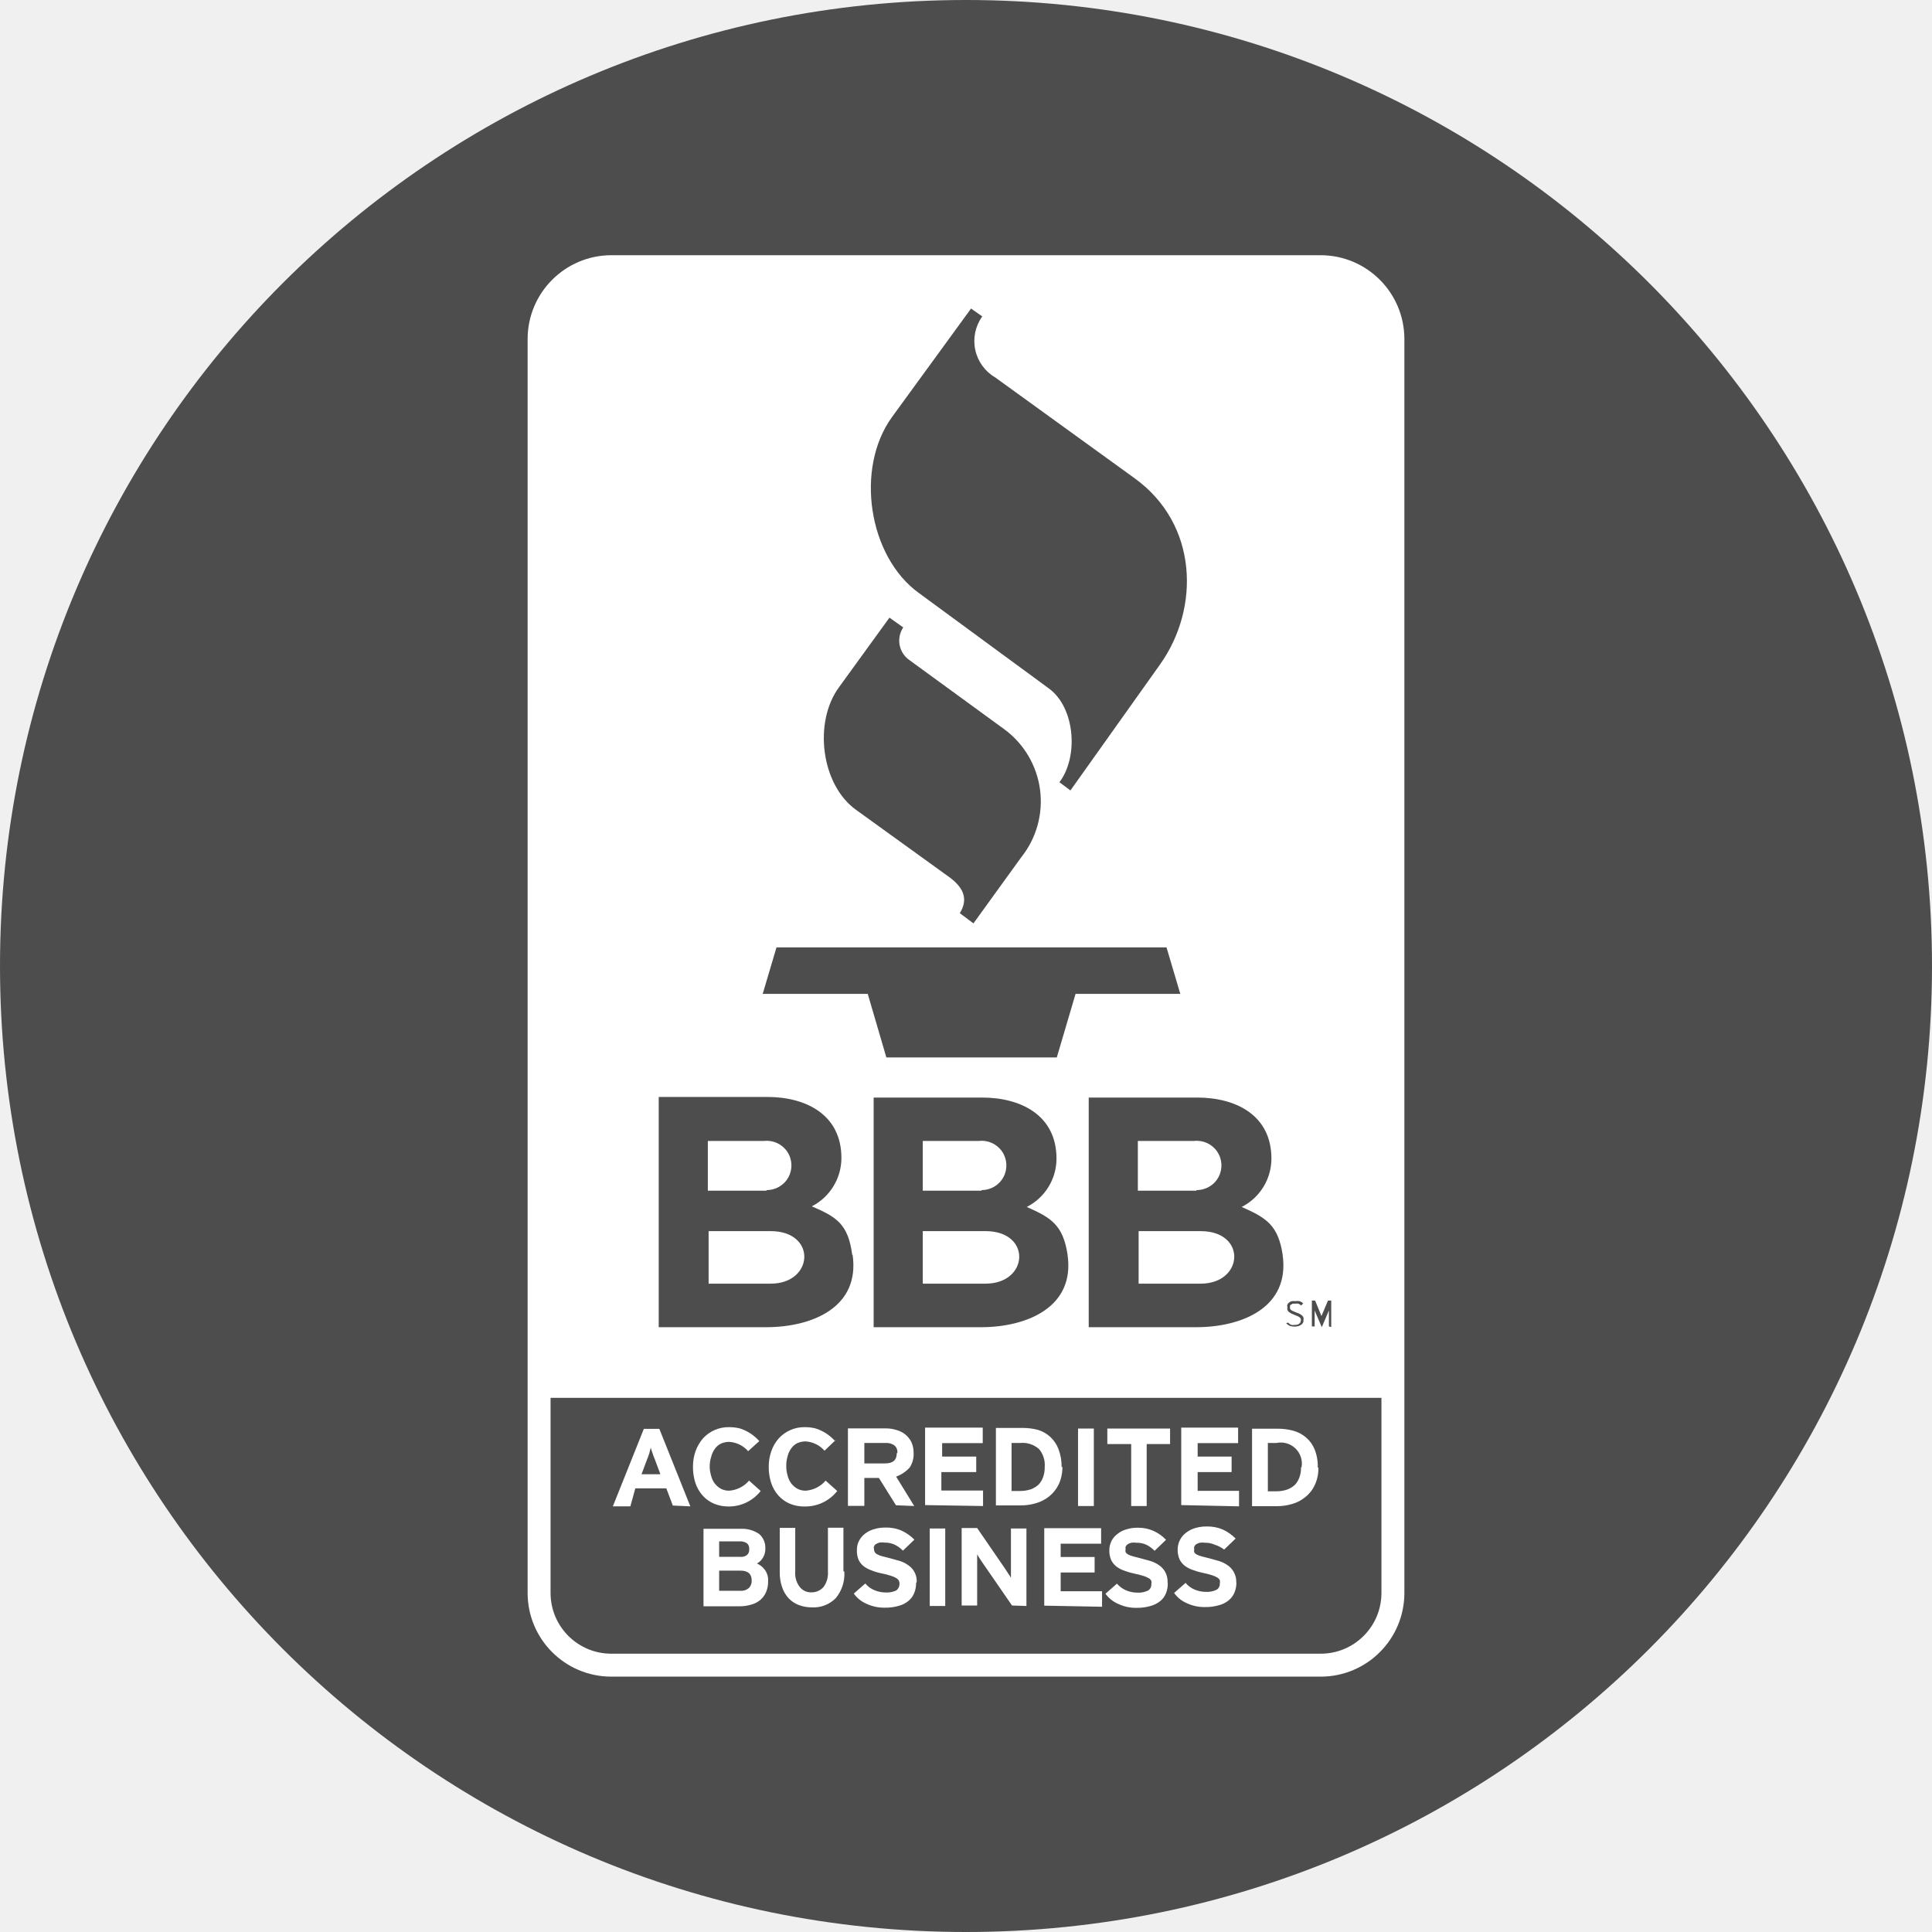
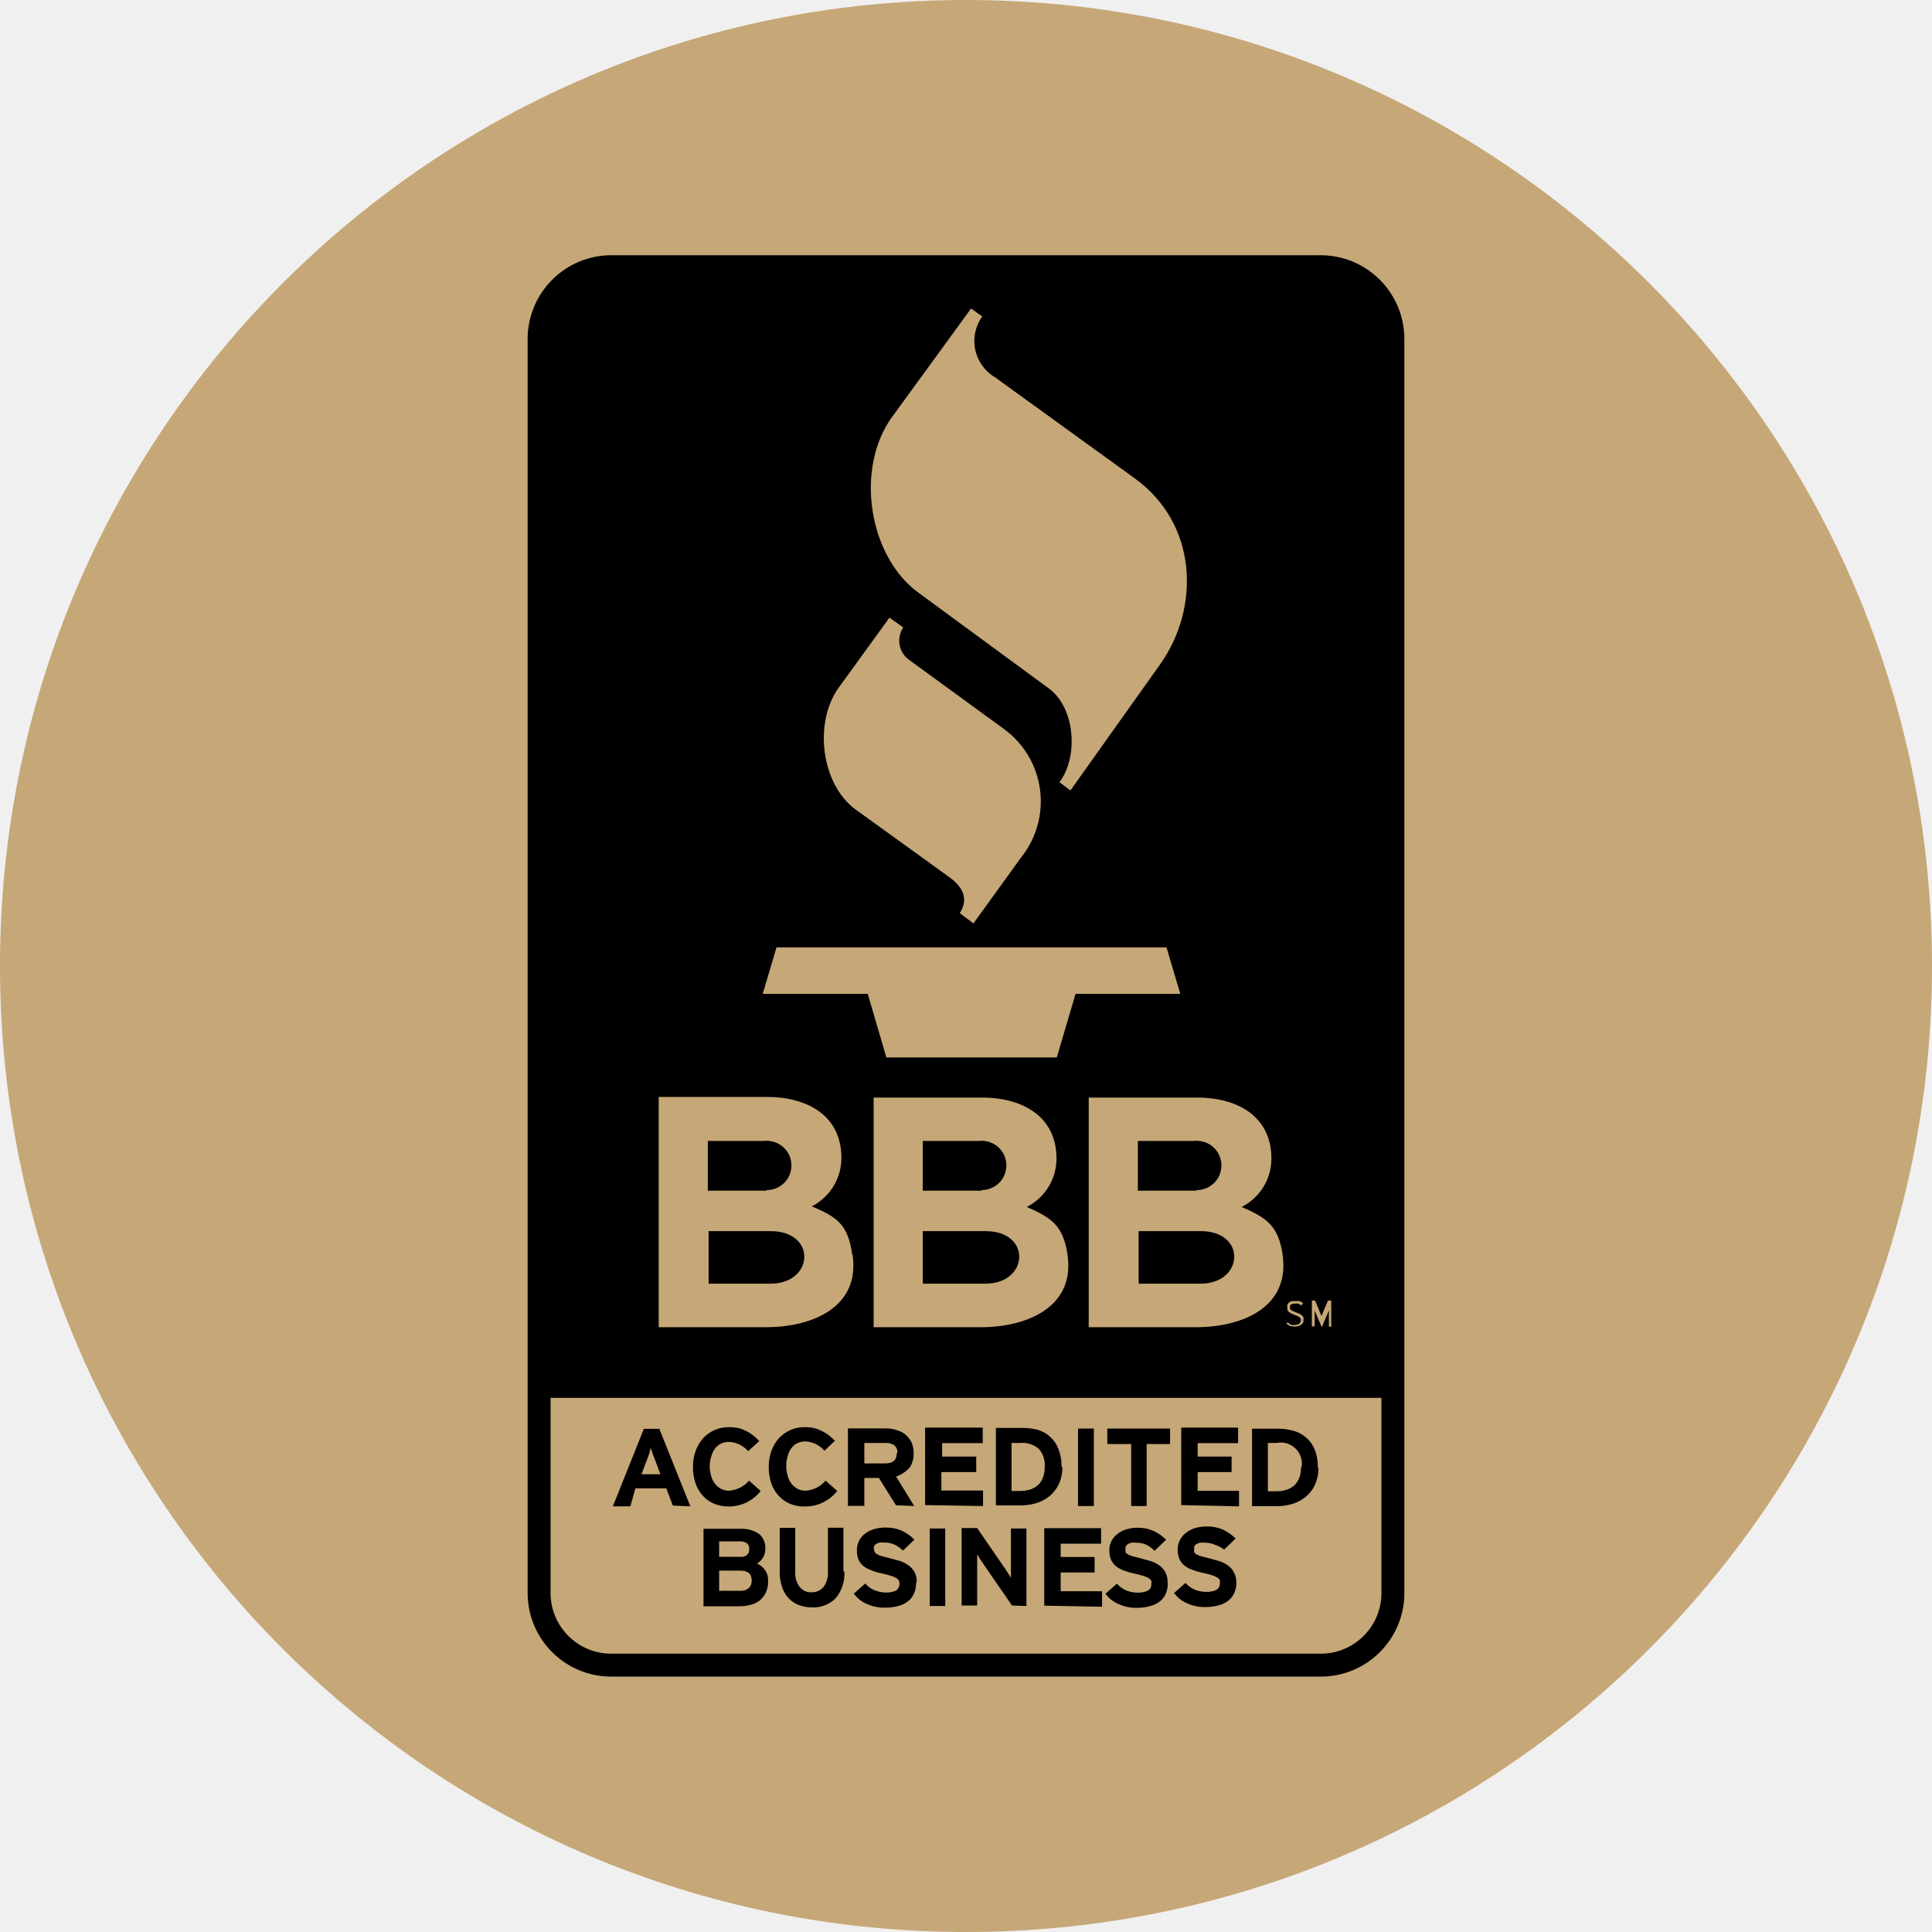
<svg xmlns="http://www.w3.org/2000/svg" viewBox="0 0 124.68 124.68">
  <defs>
-     <style>.cls-1{fill:#4e4d4d;}.cls-2{fill:#fff;fill-rule:evenodd;}</style>
+     <style>.cls-1{fill:#c6a777;}.cls-2{fill-rule:evenodd;}</style>
  </defs>
  <g id="Layer_2" data-name="Layer 2">
    <g id="Layer_1-2" data-name="Layer 1">
      <circle class="cls-1" cx="62.34" cy="62.34" r="62.34" />
      <path class="cls-2" d="M57.4,39.86l-3.27,4.51c-1.64,2.26-1.14,6.27,1.11,7.89l6.07,4.38c1,.75,1.12,1.5.63,2.29l.88.66,3.08-4.26a5.78,5.78,0,0,0-1.09-8.27L58.69,42.6a1.53,1.53,0,0,1-.4-2.11l-.89-.63Zm5.26-19.94-5.1,7c-2.39,3.31-1.52,9,1.74,11.35l8.39,6.16c1.7,1.24,1.92,4.42.68,6.05l.71.53,5.79-8.14c2.59-3.65,2.44-9.05-1.64-12l-9-6.51a2.72,2.72,0,0,1-.84-3.94l-.77-.54ZM49.22,64.14H56l1.2,4.1h11l1.21-4.1h6.76l-.89-3H50.11l-.89,3ZM39.44,16.47h45.8a5.41,5.41,0,0,1,5.39,5.4v80.94a5.4,5.4,0,0,1-5.39,5.39H39.44a5.4,5.4,0,0,1-5.39-5.39V21.87a5.41,5.41,0,0,1,5.39-5.4ZM89.15,90.21v12.6a3.92,3.92,0,0,1-3.91,3.91H39.44a3.92,3.92,0,0,1-3.91-3.91V90.21Zm-44.6,7-2-5h-1l-2,5h1.13L41,96.05H43l.42,1.11Zm-1.94-2.07H41.4l.34-.91c.06-.14.11-.29.16-.43L42,93.4c0,.1.06.22.1.35s.1.29.16.43l.34.91ZM49,93a2.79,2.79,0,0,0-1.26-.82,2.88,2.88,0,0,0-.68-.08,2.23,2.23,0,0,0-1.69.72,2.65,2.65,0,0,0-.48.82,2.93,2.93,0,0,0-.17,1,3.29,3.29,0,0,0,.16,1.07,2.3,2.3,0,0,0,.47.81,2.08,2.08,0,0,0,.73.52,2.4,2.4,0,0,0,.95.18,2.61,2.61,0,0,0,2.06-1l-.75-.67a1.86,1.86,0,0,1-1.28.65,1.12,1.12,0,0,1-.53-.12,1.32,1.32,0,0,1-.4-.34,1.34,1.34,0,0,1-.24-.51,2.06,2.06,0,0,1-.09-.62A2.11,2.11,0,0,1,45.9,94a1.41,1.41,0,0,1,.24-.51,1,1,0,0,1,.39-.33,1.29,1.29,0,0,1,.53-.11,1.75,1.75,0,0,1,1.22.6L49,93Zm10,4.19-1.17-1.9a2.1,2.1,0,0,0,.88-.59,1.57,1.57,0,0,0,.25-.93,1.68,1.68,0,0,0-.14-.7,1.5,1.5,0,0,0-.4-.5,1.58,1.58,0,0,0-.58-.29,2.28,2.28,0,0,0-.7-.1H54.72v5h1.06v-1.8l.94,0,1.1,1.76Zm-1.13-3.4c0,.44-.25.65-.75.65H55.78V93.12h1.38a.9.9,0,0,1,.55.15.55.55,0,0,1,.2.49Zm5.57,3.4v-1H60.75V95H63V94h-2.2v-.87h2.62v-1H59.7v5Zm5.07-2.5a3.11,3.11,0,0,0-.2-1.17A2.05,2.05,0,0,0,67,92.28a3.87,3.87,0,0,0-1-.13H64.27v5h1.58a3.38,3.38,0,0,0,1-.14,2.41,2.41,0,0,0,.87-.45,2.28,2.28,0,0,0,.61-.78,2.62,2.62,0,0,0,.23-1.13Zm-1.09,0a1.75,1.75,0,0,1-.1.62,1.28,1.28,0,0,1-.29.49,1.47,1.47,0,0,1-.5.31,2.27,2.27,0,0,1-.72.11h-.53V93.12h.56a1.61,1.61,0,0,1,1.21.39,1.58,1.58,0,0,1,.37,1.15Zm3.17,2.5v-5H69.57v5Zm4.92-4v-1H71.46v1H73v4h1v-4Zm9.53,1.52a2.92,2.92,0,0,0-.2-1.17,2,2,0,0,0-.55-.77,2.14,2.14,0,0,0-.83-.44,3.8,3.8,0,0,0-1-.13H80.8v5h1.58a3.4,3.4,0,0,0,1-.14,2.29,2.29,0,0,0,.86-.45,2.06,2.06,0,0,0,.61-.78,2.48,2.48,0,0,0,.23-1.13Zm-1.08,0a1.75,1.75,0,0,1-.1.62,1.42,1.42,0,0,1-.29.49,1.51,1.51,0,0,1-.51.31,2.18,2.18,0,0,1-.72.11h-.52V93.12h.56A1.36,1.36,0,0,1,84,94.66Zm-4,2.5v-1H77.29V95h2.19V94H77.29v-.87H79.9v-1H76.23v5Zm-8.84,6.48v-1H68.45v-1.21h2.19v-1H68.45v-.86h2.61v-1H67.39v5ZM53.89,93a2.77,2.77,0,0,0-1.27-.82,2.73,2.73,0,0,0-.67-.08,2.23,2.23,0,0,0-1.69.72,2.47,2.47,0,0,0-.48.82,2.93,2.93,0,0,0-.17,1,3.29,3.29,0,0,0,.16,1.07,2.3,2.3,0,0,0,.47.81,2.08,2.08,0,0,0,.73.52,2.4,2.4,0,0,0,1,.18,2.62,2.62,0,0,0,2.06-1l-.75-.67a1.86,1.86,0,0,1-1.28.65,1.12,1.12,0,0,1-.53-.12,1.32,1.32,0,0,1-.4-.34,1.34,1.34,0,0,1-.24-.51,2.06,2.06,0,0,1-.09-.62,2.11,2.11,0,0,1,.09-.64,1.41,1.41,0,0,1,.24-.51,1,1,0,0,1,.39-.33,1.29,1.29,0,0,1,.53-.11,1.77,1.77,0,0,1,1.22.6l.73-.7Zm-4.32,9a1.09,1.09,0,0,0-.21-.69,1.21,1.21,0,0,0-.51-.41,1,1,0,0,0,.4-.4,1.07,1.07,0,0,0,.14-.57A1.17,1.17,0,0,0,49,99a1.93,1.93,0,0,0-1.19-.34H45.4v5h2.34a2.56,2.56,0,0,0,.75-.11,1.52,1.52,0,0,0,.58-.3,1.46,1.46,0,0,0,.37-.51,1.75,1.75,0,0,0,.13-.7Zm-1.22-2a.45.45,0,0,1-.13.34.61.61,0,0,1-.45.13H46.41v-1h1.31a.77.77,0,0,1,.48.12.43.43,0,0,1,.15.36Zm.16,2a.65.65,0,0,1-.18.48.74.74,0,0,1-.55.18H46.41v-1.3h1.37c.49,0,.73.21.73.64Zm5.92-.61v-2.8h-1v2.82a1.51,1.51,0,0,1-.28,1,1,1,0,0,1-.78.35.91.91,0,0,1-.77-.36,1.46,1.46,0,0,1-.28-1v-2.8h-1v2.82a2.86,2.86,0,0,0,.15,1,2,2,0,0,0,.42.72,1.78,1.78,0,0,0,.66.44,2.34,2.34,0,0,0,.85.15,2,2,0,0,0,1.54-.6,2.45,2.45,0,0,0,.55-1.7Zm4.73.7A1.23,1.23,0,0,0,58.6,101a1.88,1.88,0,0,0-.55-.27l-.61-.17-.51-.13a1.18,1.18,0,0,1-.31-.12.36.36,0,0,1-.17-.15.39.39,0,0,1-.05-.2.29.29,0,0,1,0-.16.33.33,0,0,1,.12-.15,1,1,0,0,1,.23-.1,1.16,1.16,0,0,1,.35,0,1.45,1.45,0,0,1,.63.13,1.94,1.94,0,0,1,.54.39l.74-.71a2.85,2.85,0,0,0-.82-.58,2.48,2.48,0,0,0-1.06-.2,2.34,2.34,0,0,0-.71.1,1.63,1.63,0,0,0-.59.29,1.33,1.33,0,0,0-.39.46,1.22,1.22,0,0,0-.14.61,1.48,1.48,0,0,0,.11.63,1.2,1.2,0,0,0,.33.41,2,2,0,0,0,.52.27,3.57,3.57,0,0,0,.65.19,5.25,5.25,0,0,1,.58.15,1.51,1.51,0,0,1,.35.15.46.46,0,0,1,.17.17.54.54,0,0,1-.17.63,1.46,1.46,0,0,1-.68.13,1.87,1.87,0,0,1-.71-.14,1.51,1.51,0,0,1-.61-.44l-.74.65a1.94,1.94,0,0,0,.82.66,2.68,2.68,0,0,0,1.18.25,3.09,3.09,0,0,0,.91-.12,1.58,1.58,0,0,0,.62-.32,1.24,1.24,0,0,0,.37-.51,1.67,1.67,0,0,0,.12-.65ZM61,103.64v-5H60v5Zm5.24,0v-5h-1V101c0,.1,0,.21,0,.32v.51a1.41,1.41,0,0,0-.16-.26l-.2-.31-1.82-2.65h-1v5h1v-2.21a2.54,2.54,0,0,0,0-.26v-.62a2,2,0,0,1,0-.21l.16.26.2.3,1.89,2.74Zm9.11-1.52a1.33,1.33,0,0,0-.15-.67,1.31,1.31,0,0,0-.4-.44,2,2,0,0,0-.55-.27l-.62-.17-.5-.13a1.27,1.27,0,0,1-.32-.12.42.42,0,0,1-.17-.15.4.4,0,0,1,0-.2.41.41,0,0,1,0-.16.45.45,0,0,1,.13-.15.83.83,0,0,1,.23-.1,1.09,1.09,0,0,1,.34,0,1.47,1.47,0,0,1,.64.13,1.9,1.9,0,0,1,.53.39l.74-.71a2.61,2.61,0,0,0-.82-.58,2.46,2.46,0,0,0-1-.2,2.41,2.41,0,0,0-.72.1,1.58,1.58,0,0,0-.58.29,1.36,1.36,0,0,0-.4.46,1.34,1.34,0,0,0-.14.61,1.48,1.48,0,0,0,.12.63,1.2,1.2,0,0,0,.33.41,1.76,1.76,0,0,0,.51.27,4.11,4.11,0,0,0,.65.19,5.51,5.51,0,0,1,.59.15,1.73,1.73,0,0,1,.35.15.42.42,0,0,1,.16.17.46.46,0,0,1,0,.21.45.45,0,0,1-.22.42,1.43,1.43,0,0,1-.68.13,1.87,1.87,0,0,1-.71-.14,1.66,1.66,0,0,1-.61-.44l-.74.65a2,2,0,0,0,.83.66,2.64,2.64,0,0,0,1.17.25,3,3,0,0,0,.91-.12,1.7,1.7,0,0,0,.63-.32,1.24,1.24,0,0,0,.37-.51,1.67,1.67,0,0,0,.11-.65Zm4.43,0a1.23,1.23,0,0,0-.16-.67,1.21,1.21,0,0,0-.4-.44,2,2,0,0,0-.55-.27l-.61-.17-.51-.13a1.44,1.44,0,0,1-.32-.12.34.34,0,0,1-.16-.15.39.39,0,0,1,0-.2.29.29,0,0,1,0-.16.33.33,0,0,1,.12-.15,1,1,0,0,1,.23-.1,1.16,1.16,0,0,1,.35,0,1.45,1.45,0,0,1,.63.13A1.94,1.94,0,0,1,79,100l.74-.71a2.85,2.85,0,0,0-.82-.58,2.51,2.51,0,0,0-1.06-.2,2.46,2.46,0,0,0-.72.1,1.67,1.67,0,0,0-.58.29A1.34,1.34,0,0,0,76,100a1.48,1.48,0,0,0,.12.63,1.2,1.2,0,0,0,.33.41,1.76,1.76,0,0,0,.51.27,4.11,4.11,0,0,0,.65.19,5.51,5.51,0,0,1,.59.15,1.73,1.73,0,0,1,.35.15.46.46,0,0,1,.17.17.46.46,0,0,1,0,.21.45.45,0,0,1-.22.42,1.43,1.43,0,0,1-.68.13,1.91,1.91,0,0,1-.71-.14,1.55,1.55,0,0,1-.6-.44l-.74.65a1.94,1.94,0,0,0,.82.66,2.65,2.65,0,0,0,1.18.25,3,3,0,0,0,.9-.12,1.56,1.56,0,0,0,.63-.32,1.24,1.24,0,0,0,.37-.51,1.67,1.67,0,0,0,.12-.65ZM49.73,82.84h-4V79.45h4c3,0,2.8,3.39,0,3.39Zm13.87,0H59.55V79.45H63.6c3,0,2.8,3.39,0,3.39Zm13.88,0h-4V79.45h4c3,0,2.79,3.39,0,3.39Zm-28-6H45.68V73.63h3.63a1.59,1.59,0,1,1,.14,3.17Zm13.88,0H59.55V73.63h3.63a1.59,1.59,0,1,1,.15,3.17Zm13.87,0H73.43V73.63h3.63a1.59,1.59,0,1,1,.14,3.17ZM55,81C54.74,79,54,78.54,52.39,77.85a3.51,3.51,0,0,0,1.91-3.12c0-2.8-2.29-3.94-4.79-3.94h-7V85.65h6.92c3,0,6.09-1.29,5.59-4.69ZM68.9,81c-.29-1.95-1.07-2.42-2.64-3.11a3.5,3.5,0,0,0,1.92-3.12c0-2.8-2.3-3.94-4.8-3.94h-7V85.65h6.93c2.95,0,6.09-1.29,5.58-4.69Zm13.88,0c-.29-1.95-1.08-2.42-2.65-3.11a3.5,3.5,0,0,0,1.92-3.12c0-2.8-2.29-3.94-4.79-3.94h-7V85.65h6.92c3,0,6.09-1.29,5.59-4.69Zm1.34,4.2a.41.41,0,0,0,0-.16.26.26,0,0,0-.08-.13.58.58,0,0,0-.15-.11,1.33,1.33,0,0,0-.24-.1l-.21-.09a.32.32,0,0,1-.13-.08.16.16,0,0,1-.06-.08.25.25,0,0,1,0-.09.36.36,0,0,1,0-.1.13.13,0,0,1,.06-.07s.06,0,.1-.06l.15,0a.73.73,0,0,1,.23,0,1,1,0,0,1,.19.12l.12-.15a1,1,0,0,0-.23-.13.84.84,0,0,0-.29,0,.73.73,0,0,0-.22,0,.39.39,0,0,0-.17.09.28.28,0,0,0-.11.13.34.34,0,0,0,0,.18.78.78,0,0,0,0,.16.38.38,0,0,0,.09.13l.15.1.23.1.2.08a.74.74,0,0,1,.13.08l.07.09a.36.36,0,0,1,0,.1.27.27,0,0,1-.1.21.41.41,0,0,1-.28.08.64.64,0,0,1-.24,0,.8.8,0,0,1-.21-.15L83,85.4a.92.92,0,0,0,.25.17,1,1,0,0,0,.57,0,.77.77,0,0,0,.18-.1.42.42,0,0,0,.11-.15.58.58,0,0,0,0-.19Zm1.79.44V83.93H85.7l-.42,1,0,.08,0,.09a.36.36,0,0,0,0,.09.64.64,0,0,1,0,.07.25.25,0,0,0,0-.07l0-.08,0-.09,0-.09-.41-1h-.21V85.6h.18V84.29l0,.06,0,.07,0,.08,0,.07.46,1.08.46-1.08,0-.07,0-.08s0,0,0-.07l0-.06V85.6Z" />
    </g>
  </g>
</svg>
